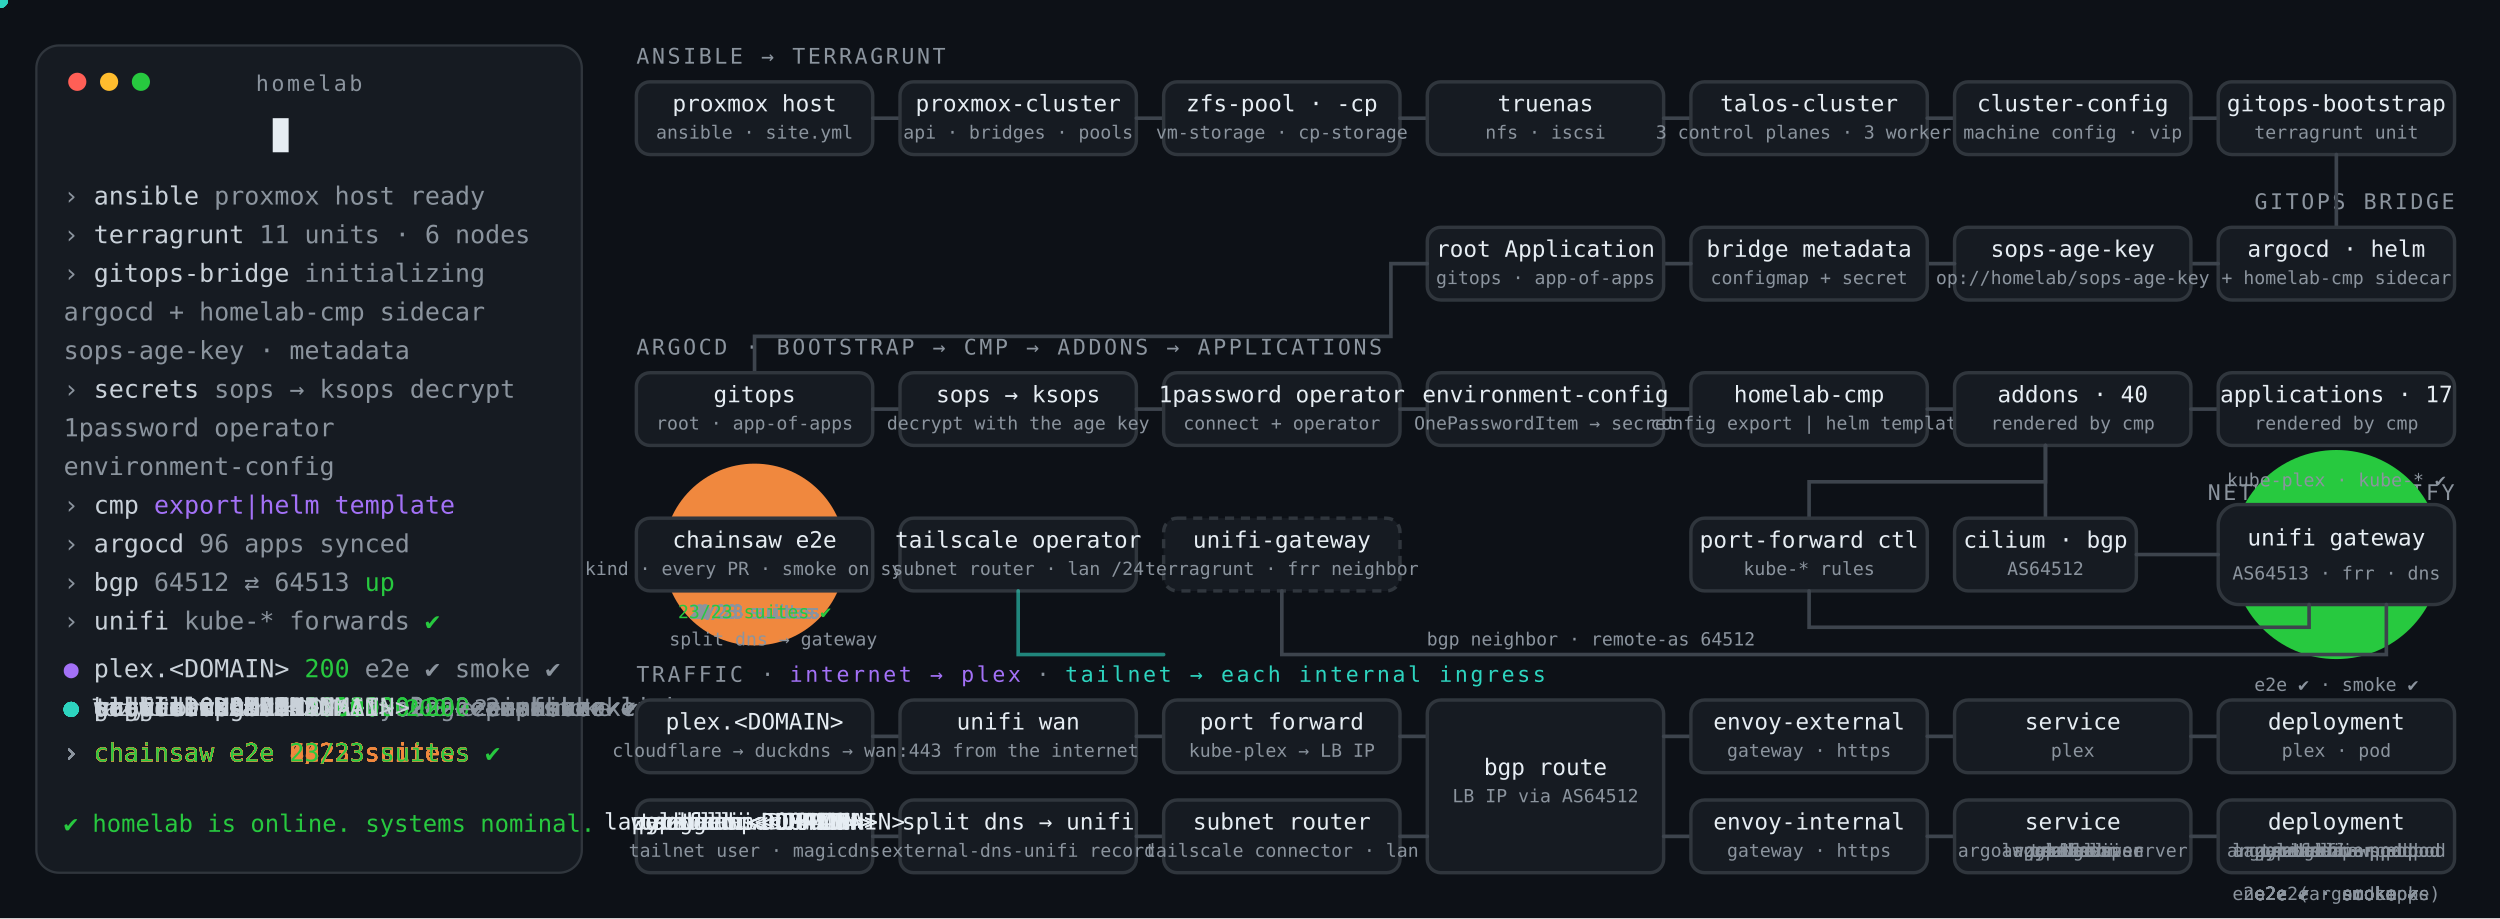
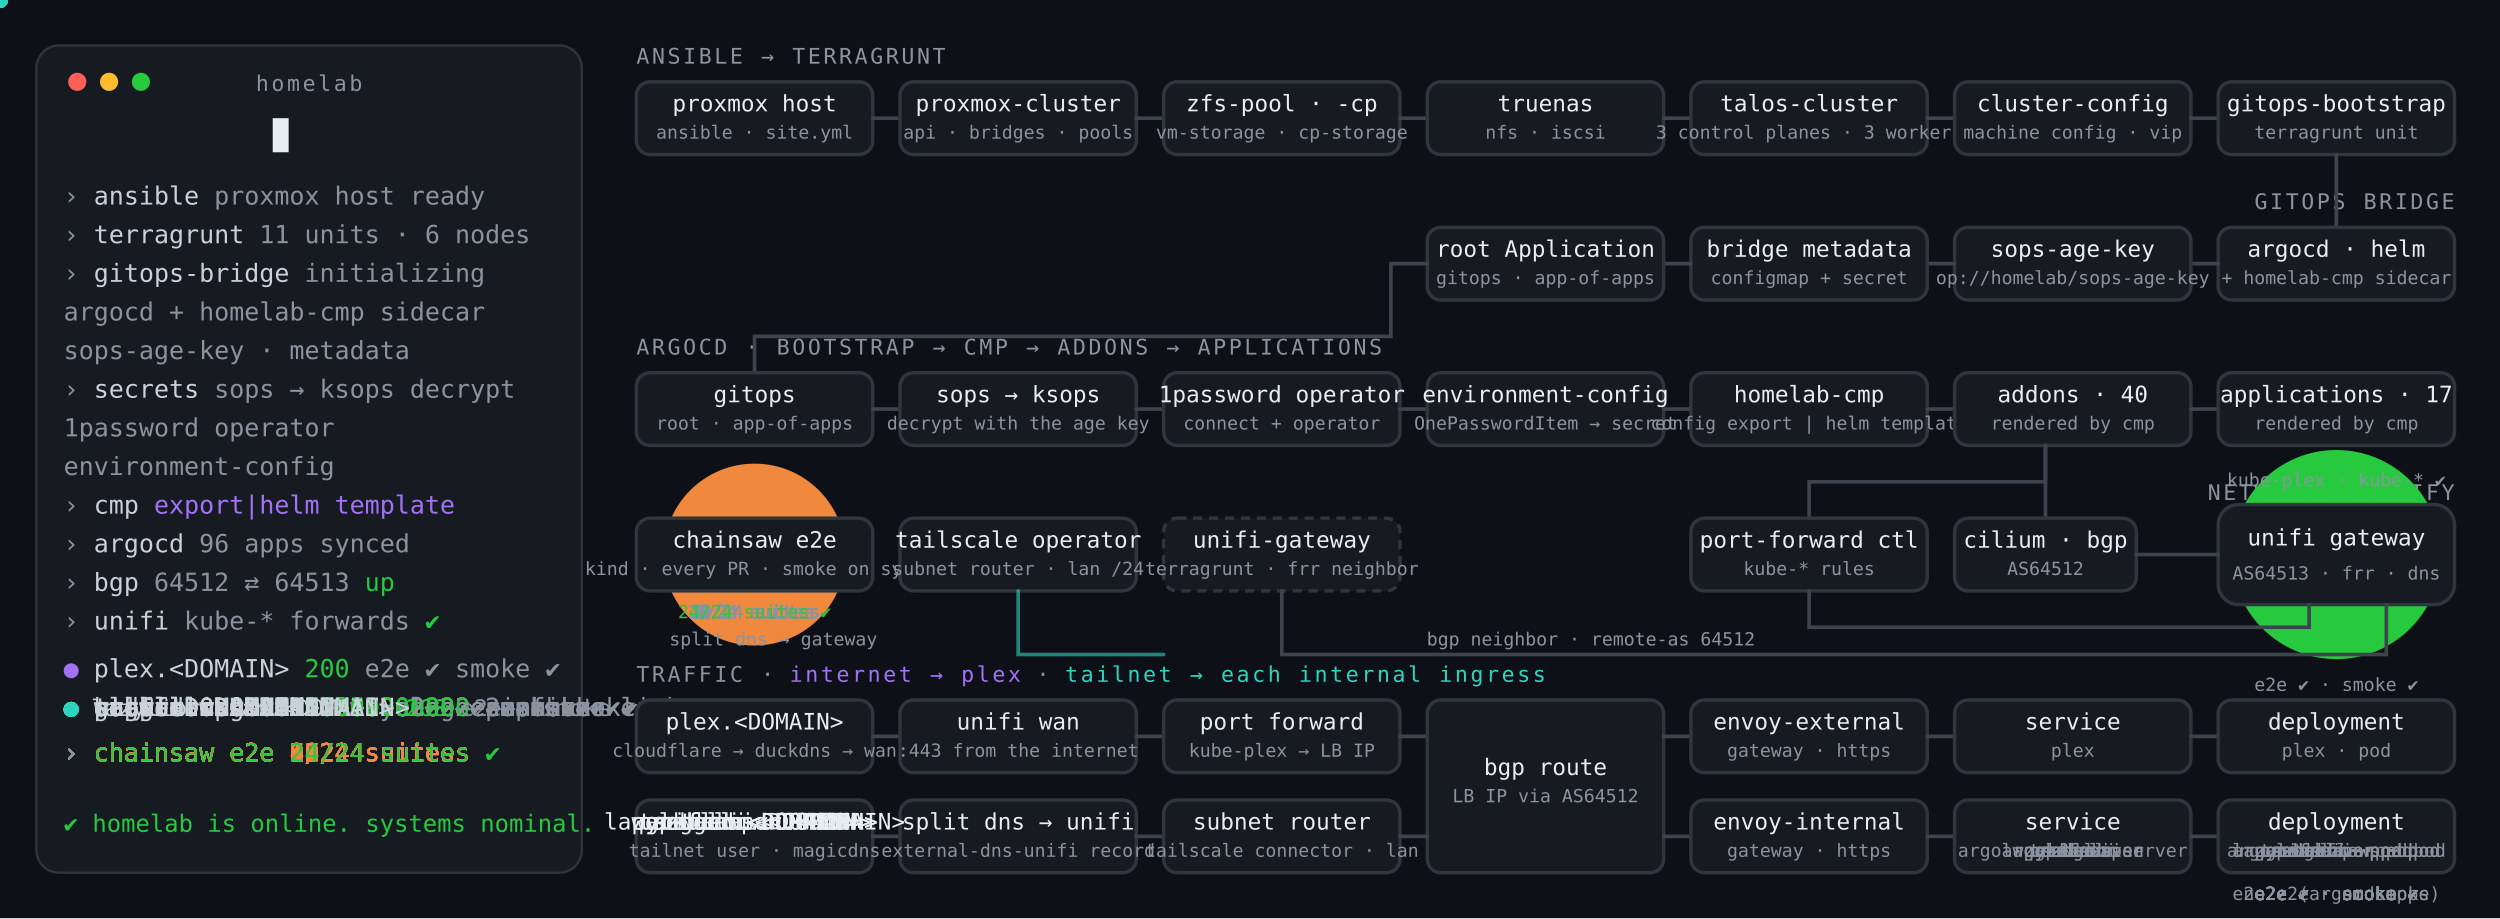
<svg xmlns="http://www.w3.org/2000/svg" viewBox="0 0 1100 404" width="1100" height="404" role="img">
  <rect width="1100" height="404" fill="#0d1117" />
  <style>
  text{font-family:ui-monospace,SFMono-Regular,Menlo,Consolas,monospace}
  .h{font-size:9.5px;fill:#8b949e;letter-spacing:.12em}
  .n{font-size:10px;fill:#e6edf3}
  .n2{font-size:8px;fill:#8b949e}
  .log{font-size:11px;fill:#c9d1d9}
  .box{fill:#161b22;stroke:#30363d;stroke-width:1.5}
  .w{fill:none;stroke:#3d444d;stroke-width:1.6;stroke-linecap:round;stroke-dasharray:800}
  .cur{animation:blink 1s steps(1) infinite}
  @keyframes blink{50%{opacity:0}}
  .type{animation:type 27s steps(14) infinite}
  @keyframes type{0%{width:0}3%,96%{width:110px}100%{width:0}}
  @keyframes a3{0%,3%{opacity:0}4%,96%{opacity:1}100%{opacity:0}}
  @keyframes a5{0%,5%{opacity:0}6%,96%{opacity:1}100%{opacity:0}}
  @keyframes a6_5{0%,6.5%{opacity:0}7.5%,96%{opacity:1}100%{opacity:0}}
  @keyframes a8{0%,8%{opacity:0}9%,96%{opacity:1}100%{opacity:0}}
  @keyframes a9_5{0%,9.5%{opacity:0}10.5%,96%{opacity:1}100%{opacity:0}}
  @keyframes a11{0%,11%{opacity:0}12%,96%{opacity:1}100%{opacity:0}}
  @keyframes a12_5{0%,12.5%{opacity:0}13.5%,96%{opacity:1}100%{opacity:0}}
  @keyframes a14{0%,14%{opacity:0}15%,96%{opacity:1}100%{opacity:0}}
  @keyframes a15_5{0%,15.5%{opacity:0}16.5%,96%{opacity:1}100%{opacity:0}}
  @keyframes a17{0%,17%{opacity:0}18%,96%{opacity:1}100%{opacity:0}}
  @keyframes a18_5{0%,18.5%{opacity:0}19.5%,96%{opacity:1}100%{opacity:0}}
  @keyframes a20{0%,20%{opacity:0}21%,96%{opacity:1}100%{opacity:0}}
  @keyframes a21_5{0%,21.5%{opacity:0}22.5%,96%{opacity:1}100%{opacity:0}}
  @keyframes a23{0%,23%{opacity:0}24%,96%{opacity:1}100%{opacity:0}}
  @keyframes a25{0%,25%{opacity:0}26%,96%{opacity:1}100%{opacity:0}}
  @keyframes a26_5{0%,26.5%{opacity:0}27.5%,96%{opacity:1}100%{opacity:0}}
  @keyframes a28{0%,28%{opacity:0}29%,96%{opacity:1}100%{opacity:0}}
  @keyframes a30{0%,30%{opacity:0}31%,96%{opacity:1}100%{opacity:0}}
  @keyframes a33{0%,33%{opacity:0}34%,96%{opacity:1}100%{opacity:0}}
  @keyframes a36{0%,36%{opacity:0}37%,96%{opacity:1}100%{opacity:0}}
  @keyframes a37_5{0%,37.5%{opacity:0}38.5%,96%{opacity:1}100%{opacity:0}}
  @keyframes a39{0%,39%{opacity:0}40%,96%{opacity:1}100%{opacity:0}}
  @keyframes a40{0%,40%{opacity:0}41%,96%{opacity:1}100%{opacity:0}}
  @keyframes a41{0%,41%{opacity:0}42%,96%{opacity:1}100%{opacity:0}}
  @keyframes a42{0%,42%{opacity:0}43%,96%{opacity:1}100%{opacity:0}}
  @keyframes a43{0%,43%{opacity:0}44%,96%{opacity:1}100%{opacity:0}}
  @keyframes a44{0%,44%{opacity:0}45%,96%{opacity:1}100%{opacity:0}}
  @keyframes a46{0%,46%{opacity:0}47%,96%{opacity:1}100%{opacity:0}}
  @keyframes a90{0%,90.5%{opacity:0}91.5%,96%{opacity:1}100%{opacity:0}}
  .a3{animation:a3 27s infinite}.a5{animation:a5 27s infinite}.a6_5{animation:a6_5 27s infinite}
  .a8{animation:a8 27s infinite}.a9_5{animation:a9_5 27s infinite}.a11{animation:a11 27s infinite}
  .a12_5{animation:a12_5 27s infinite}.a14{animation:a14 27s infinite}.a15_5{animation:a15_5 27s infinite}
  .a17{animation:a17 27s infinite}.a18_5{animation:a18_5 27s infinite}.a20{animation:a20 27s infinite}
  .a21_5{animation:a21_5 27s infinite}.a23{animation:a23 27s infinite}.a25{animation:a25 27s infinite}
  .a26_5{animation:a26_5 27s infinite}.a28{animation:a28 27s infinite}.a30{animation:a30 27s infinite}
  .a33{animation:a33 27s infinite}.a36{animation:a36 27s infinite}.a37_5{animation:a37_5 27s infinite}
  .a39{animation:a39 27s infinite}.a40{animation:a40 27s infinite}.a41{animation:a41 27s infinite}
  .a42{animation:a42 27s infinite}.a43{animation:a43 27s infinite}.a44{animation:a44 27s infinite}
  .a46{animation:a46 27s infinite}.a90{animation:a90 27s infinite}
  @keyframes d5{0%,5%{stroke-dashoffset:800}7.5%,96%{stroke-dashoffset:0}96.1%,100%{stroke-dashoffset:800}}
  @keyframes d6_5{0%,6.5%{stroke-dashoffset:800}9%,96%{stroke-dashoffset:0}96.1%,100%{stroke-dashoffset:800}}
  @keyframes d8{0%,8%{stroke-dashoffset:800}10.5%,96%{stroke-dashoffset:0}96.1%,100%{stroke-dashoffset:800}}
  @keyframes d9_5{0%,9.5%{stroke-dashoffset:800}12%,96%{stroke-dashoffset:0}96.1%,100%{stroke-dashoffset:800}}
  @keyframes d11{0%,11%{stroke-dashoffset:800}13.5%,96%{stroke-dashoffset:0}96.1%,100%{stroke-dashoffset:800}}
  @keyframes d12_5{0%,12.5%{stroke-dashoffset:800}15%,96%{stroke-dashoffset:0}96.1%,100%{stroke-dashoffset:800}}
  @keyframes d14{0%,14%{stroke-dashoffset:800}16.5%,96%{stroke-dashoffset:0}96.1%,100%{stroke-dashoffset:800}}
  @keyframes d15_5{0%,15.5%{stroke-dashoffset:800}18%,96%{stroke-dashoffset:0}96.1%,100%{stroke-dashoffset:800}}
  @keyframes d17{0%,17%{stroke-dashoffset:800}19.5%,96%{stroke-dashoffset:0}96.1%,100%{stroke-dashoffset:800}}
  @keyframes d18_5{0%,18.5%{stroke-dashoffset:800}21%,96%{stroke-dashoffset:0}96.1%,100%{stroke-dashoffset:800}}
  @keyframes d20{0%,20%{stroke-dashoffset:800}22.5%,96%{stroke-dashoffset:0}96.1%,100%{stroke-dashoffset:800}}
  @keyframes d21_5{0%,21.5%{stroke-dashoffset:800}24%,96%{stroke-dashoffset:0}96.1%,100%{stroke-dashoffset:800}}
  @keyframes d23{0%,23%{stroke-dashoffset:800}25.5%,96%{stroke-dashoffset:0}96.1%,100%{stroke-dashoffset:800}}
  @keyframes d25{0%,25%{stroke-dashoffset:800}27.5%,96%{stroke-dashoffset:0}96.1%,100%{stroke-dashoffset:800}}
  @keyframes d26_5{0%,26.5%{stroke-dashoffset:800}29%,96%{stroke-dashoffset:0}96.1%,100%{stroke-dashoffset:800}}
  @keyframes d28{0%,28%{stroke-dashoffset:800}30.5%,96%{stroke-dashoffset:0}96.1%,100%{stroke-dashoffset:800}}
  @keyframes d30{0%,30%{stroke-dashoffset:800}32.5%,96%{stroke-dashoffset:0}96.1%,100%{stroke-dashoffset:800}}
  @keyframes d33{0%,33%{stroke-dashoffset:800}35.5%,96%{stroke-dashoffset:0}96.1%,100%{stroke-dashoffset:800}}
  @keyframes d39{0%,39%{stroke-dashoffset:800}40.5%,96%{stroke-dashoffset:0}96.1%,100%{stroke-dashoffset:800}}
  @keyframes d40{0%,40%{stroke-dashoffset:800}41.5%,96%{stroke-dashoffset:0}96.1%,100%{stroke-dashoffset:800}}
  @keyframes d41{0%,41%{stroke-dashoffset:800}42.5%,96%{stroke-dashoffset:0}96.1%,100%{stroke-dashoffset:800}}
  @keyframes d42{0%,42%{stroke-dashoffset:800}43.5%,96%{stroke-dashoffset:0}96.1%,100%{stroke-dashoffset:800}}
  @keyframes d43{0%,43%{stroke-dashoffset:800}44.5%,96%{stroke-dashoffset:0}96.1%,100%{stroke-dashoffset:800}}
  @keyframes d44{0%,44%{stroke-dashoffset:800}45.5%,96%{stroke-dashoffset:0}96.1%,100%{stroke-dashoffset:800}}
  .d5{animation:d5 27s infinite}.d6_5{animation:d6_5 27s infinite}.d8{animation:d8 27s infinite}
  .d9_5{animation:d9_5 27s infinite}.d11{animation:d11 27s infinite}.d12_5{animation:d12_5 27s infinite}
  .d14{animation:d14 27s infinite}.d15_5{animation:d15_5 27s infinite}.d17{animation:d17 27s infinite}
  .d18_5{animation:d18_5 27s infinite}.d20{animation:d20 27s infinite}.d21_5{animation:d21_5 27s infinite}
  .d23{animation:d23 27s infinite}.d25{animation:d25 27s infinite}.d26_5{animation:d26_5 27s infinite}
  .d28{animation:d28 27s infinite}.d30{animation:d30 27s infinite}.d33{animation:d33 27s infinite}
  .d39{animation:d39 27s infinite}.d40{animation:d40 27s infinite}.d41{animation:d41 27s infinite}
  .d42{animation:d42 27s infinite}.d43{animation:d43 27s infinite}.d44{animation:d44 27s infinite}
  @keyframes est{0%,32.5%{stroke:#3d444d}34%,96%{stroke:#27c93f}100%{stroke:#3d444d}}
  .est{animation:est 27s infinite}
  @keyframes glow{0%,33.5%{opacity:0}36%,96%{opacity:.45}100%{opacity:0}}
  .glow{animation:glow 27s infinite}
  /* host windows: 10 × 4.5% from 45% to 90% (1.2 s each) */
  @keyframes h0{0%,45%{opacity:0}45.3%,47.82%{opacity:1}48.12%,100%{opacity:0}}
  @keyframes h1{0%,48.12%{opacity:0}48.42%,50.93%{opacity:1}51.23%,100%{opacity:0}}
  @keyframes h2{0%,51.23%{opacity:0}51.53%,54.05%{opacity:1}54.35%,100%{opacity:0}}
  @keyframes h3{0%,54.35%{opacity:0}54.65%,57.16%{opacity:1}57.46%,100%{opacity:0}}
  @keyframes h4{0%,57.46%{opacity:0}57.76%,60.28%{opacity:1}60.58%,100%{opacity:0}}
  @keyframes h5{0%,60.58%{opacity:0}60.88%,63.39%{opacity:1}63.69%,100%{opacity:0}}
  @keyframes h6{0%,63.69%{opacity:0}63.99%,66.51%{opacity:1}66.81%,100%{opacity:0}}
  @keyframes h7{0%,66.81%{opacity:0}67.11%,69.62%{opacity:1}69.92%,100%{opacity:0}}
  @keyframes h8{0%,69.92%{opacity:0}70.22%,72.74%{opacity:1}73.04%,100%{opacity:0}}
  @keyframes h9{0%,73.04%{opacity:0}73.34%,75.85%{opacity:1}76.15%,100%{opacity:0}}
  @keyframes h10{0%,76.15%{opacity:0}76.45%,78.97%{opacity:1}79.27%,100%{opacity:0}}
  @keyframes h11{0%,79.27%{opacity:0}79.57%,82.08%{opacity:1}82.38%,100%{opacity:0}}
  @keyframes h12{0%,82.38%{opacity:0}82.68%,85.2%{opacity:1}85.5%,100%{opacity:0}}
  @keyframes h13{0%,85.5%{opacity:0}85.8%,88.32%{opacity:1}88.62%,100%{opacity:0}}
  @keyframes h14{0%,88.62%{opacity:0}88.92%,95.7%{opacity:1}96%,100%{opacity:0}}
  .h0{animation:h0 27s infinite}.h1{animation:h1 27s infinite}.h2{animation:h2 27s infinite}
  .h3{animation:h3 27s infinite}.h4{animation:h4 27s infinite}.h5{animation:h5 27s infinite}
  .h6{animation:h6 27s infinite}.h7{animation:h7 27s infinite}.h8{animation:h8 27s infinite}
  .h9{animation:h9 27s infinite}.h10{animation:h10 27s infinite}.h11{animation:h11 27s infinite}
  .h12{animation:h12 27s infinite}.h13{animation:h13 27s infinite}.h14{animation:h14 27s infinite}
  /* verdict badges: after the packet lands (S+2.7) until the window ends */
  @keyframes v0{0%,47.7%{opacity:0}48%,49.2%{opacity:1}49.5%,100%{opacity:0}}
  @keyframes v1{0%,52.2%{opacity:0}52.5%,53.7%{opacity:1}54%,100%{opacity:0}}
  @keyframes v2{0%,56.7%{opacity:0}57%,58.2%{opacity:1}58.5%,100%{opacity:0}}
  @keyframes v3{0%,61.2%{opacity:0}61.5%,62.7%{opacity:1}63%,100%{opacity:0}}
  @keyframes v4{0%,65.7%{opacity:0}66%,67.2%{opacity:1}67.5%,100%{opacity:0}}
  @keyframes v5{0%,70.2%{opacity:0}70.5%,71.7%{opacity:1}72%,100%{opacity:0}}
  @keyframes v6{0%,74.7%{opacity:0}75%,76.2%{opacity:1}76.5%,100%{opacity:0}}
  @keyframes v7{0%,79.2%{opacity:0}79.5%,80.7%{opacity:1}81%,100%{opacity:0}}
  @keyframes v8{0%,83.7%{opacity:0}84%,85.2%{opacity:1}85.5%,100%{opacity:0}}
  @keyframes v9{0%,88.2%{opacity:0}88.5%,95.7%{opacity:1}96%,100%{opacity:0}}
  .v0{animation:v0 27s infinite}.v1{animation:v1 27s infinite}.v2{animation:v2 27s infinite}
  .v3{animation:v3 27s infinite}.v4{animation:v4 27s infinite}.v5{animation:v5 27s infinite}
  .v6{animation:v6 27s infinite}.v7{animation:v7 27s infinite}.v8{animation:v8 27s infinite}
  .v9{animation:v9 27s infinite}
-   /* e2e suite counter: 22 steps of 2.045% from 45% to 90%, then 22/22 holds */
-   @keyframes c0{0%,45%{opacity:0}45.1%,46.857%{opacity:1}46.957%,100%{opacity:0}}
-   @keyframes c1{0%,46.957%{opacity:0}47.057%,48.813%{opacity:1}48.913%,100%{opacity:0}}
-   @keyframes c2{0%,48.913%{opacity:0}49.013%,50.77%{opacity:1}50.87%,100%{opacity:0}}
-   @keyframes c3{0%,50.87%{opacity:0}50.97%,52.726%{opacity:1}52.826%,100%{opacity:0}}
-   @keyframes c4{0%,52.826%{opacity:0}52.926%,54.683%{opacity:1}54.783%,100%{opacity:0}}
-   @keyframes c5{0%,54.783%{opacity:0}54.883%,56.639%{opacity:1}56.739%,100%{opacity:0}}
-   @keyframes c6{0%,56.739%{opacity:0}56.839%,58.596%{opacity:1}58.696%,100%{opacity:0}}
-   @keyframes c7{0%,58.696%{opacity:0}58.796%,60.552%{opacity:1}60.652%,100%{opacity:0}}
-   @keyframes c8{0%,60.652%{opacity:0}60.752%,62.509%{opacity:1}62.609%,100%{opacity:0}}
-   @keyframes c9{0%,62.609%{opacity:0}62.709%,64.465%{opacity:1}64.565%,100%{opacity:0}}
-   @keyframes c10{0%,64.565%{opacity:0}64.665%,66.422%{opacity:1}66.522%,100%{opacity:0}}
-   @keyframes c11{0%,66.522%{opacity:0}66.622%,68.378%{opacity:1}68.478%,100%{opacity:0}}
-   @keyframes c12{0%,68.478%{opacity:0}68.578%,70.335%{opacity:1}70.435%,100%{opacity:0}}
-   @keyframes c13{0%,70.435%{opacity:0}70.535%,72.291%{opacity:1}72.391%,100%{opacity:0}}
-   @keyframes c14{0%,72.391%{opacity:0}72.491%,74.248%{opacity:1}74.348%,100%{opacity:0}}
-   @keyframes c15{0%,74.348%{opacity:0}74.448%,76.204%{opacity:1}76.304%,100%{opacity:0}}
-   @keyframes c16{0%,76.304%{opacity:0}76.404%,78.161%{opacity:1}78.261%,100%{opacity:0}}
-   @keyframes c17{0%,78.261%{opacity:0}78.361%,80.117%{opacity:1}80.217%,100%{opacity:0}}
-   @keyframes c18{0%,80.217%{opacity:0}80.317%,82.074%{opacity:1}82.174%,100%{opacity:0}}
-   @keyframes c19{0%,82.174%{opacity:0}82.274%,84.03%{opacity:1}84.13%,100%{opacity:0}}
-   @keyframes c20{0%,84.13%{opacity:0}84.23%,85.987%{opacity:1}86.087%,100%{opacity:0}}
-   @keyframes c21{0%,86.087%{opacity:0}86.187%,87.943%{opacity:1}88.043%,100%{opacity:0}}
-   @keyframes c22{0%,88.043%{opacity:0}88.143%,89.9%{opacity:1}90%,100%{opacity:0}}
-   @keyframes c23{0%,90%{opacity:0}90.1%,96%{opacity:1}100%{opacity:0}}
+   /* e2e suite counter: 24 steps of 1.875% from 45% to 90%, then 24/24 holds */
+   @keyframes c0{0%,45%{opacity:0}45.1%,46.775%{opacity:1}46.875%,100%{opacity:0}}
+   @keyframes c1{0%,46.875%{opacity:0}46.975%,48.65%{opacity:1}48.75%,100%{opacity:0}}
+   @keyframes c2{0%,48.75%{opacity:0}48.85%,50.525%{opacity:1}50.625%,100%{opacity:0}}
+   @keyframes c3{0%,50.625%{opacity:0}50.725%,52.4%{opacity:1}52.5%,100%{opacity:0}}
+   @keyframes c4{0%,52.5%{opacity:0}52.6%,54.275%{opacity:1}54.375%,100%{opacity:0}}
+   @keyframes c5{0%,54.375%{opacity:0}54.475%,56.15%{opacity:1}56.25%,100%{opacity:0}}
+   @keyframes c6{0%,56.25%{opacity:0}56.35%,58.025%{opacity:1}58.125%,100%{opacity:0}}
+   @keyframes c7{0%,58.125%{opacity:0}58.225%,59.9%{opacity:1}60%,100%{opacity:0}}
+   @keyframes c8{0%,60%{opacity:0}60.1%,61.775%{opacity:1}61.875%,100%{opacity:0}}
+   @keyframes c9{0%,61.875%{opacity:0}61.975%,63.65%{opacity:1}63.75%,100%{opacity:0}}
+   @keyframes c10{0%,63.75%{opacity:0}63.85%,65.525%{opacity:1}65.625%,100%{opacity:0}}
+   @keyframes c11{0%,65.625%{opacity:0}65.725%,67.4%{opacity:1}67.5%,100%{opacity:0}}
+   @keyframes c12{0%,67.5%{opacity:0}67.6%,69.275%{opacity:1}69.375%,100%{opacity:0}}
+   @keyframes c13{0%,69.375%{opacity:0}69.475%,71.15%{opacity:1}71.25%,100%{opacity:0}}
+   @keyframes c14{0%,71.25%{opacity:0}71.35%,73.025%{opacity:1}73.125%,100%{opacity:0}}
+   @keyframes c15{0%,73.125%{opacity:0}73.225%,74.9%{opacity:1}75%,100%{opacity:0}}
+   @keyframes c16{0%,75%{opacity:0}75.1%,76.775%{opacity:1}76.875%,100%{opacity:0}}
+   @keyframes c17{0%,76.875%{opacity:0}76.975%,78.65%{opacity:1}78.75%,100%{opacity:0}}
+   @keyframes c18{0%,78.75%{opacity:0}78.85%,80.525%{opacity:1}80.625%,100%{opacity:0}}
+   @keyframes c19{0%,80.625%{opacity:0}80.725%,82.4%{opacity:1}82.5%,100%{opacity:0}}
+   @keyframes c20{0%,82.5%{opacity:0}82.6%,84.275%{opacity:1}84.375%,100%{opacity:0}}
+   @keyframes c21{0%,84.375%{opacity:0}84.475%,86.15%{opacity:1}86.25%,100%{opacity:0}}
+   @keyframes c22{0%,86.25%{opacity:0}86.35%,88.025%{opacity:1}88.125%,100%{opacity:0}}
+   @keyframes c23{0%,88.125%{opacity:0}88.225%,89.9%{opacity:1}90%,100%{opacity:0}}
+   @keyframes c24{0%,90%{opacity:0}90.1%,96%{opacity:1}100%{opacity:0}}
  .c0{animation:c0 27s infinite}.c1{animation:c1 27s infinite}.c2{animation:c2 27s infinite}
  .c3{animation:c3 27s infinite}.c4{animation:c4 27s infinite}.c5{animation:c5 27s infinite}
  .c6{animation:c6 27s infinite}.c7{animation:c7 27s infinite}.c8{animation:c8 27s infinite}
  .c9{animation:c9 27s infinite}.c10{animation:c10 27s infinite}.c11{animation:c11 27s infinite}
  .c12{animation:c12 27s infinite}.c13{animation:c13 27s infinite}.c14{animation:c14 27s infinite}
  .c15{animation:c15 27s infinite}.c16{animation:c16 27s infinite}.c17{animation:c17 27s infinite}
  .c18{animation:c18 27s infinite}.c19{animation:c19 27s infinite}.c20{animation:c20 27s infinite}
  .c21{animation:c21 27s infinite}.c22{animation:c22 27s infinite}.c23{animation:c23 27s infinite}
+   .c24{animation:c24 27s infinite}
  /* chainsaw pulse once per host window */
  @keyframes saw{0%,44.5%{opacity:0}
    45.5%{opacity:.6}48%{opacity:0} 50%{opacity:.6}52.5%{opacity:0} 54.5%{opacity:.6}57%{opacity:0}
    59%{opacity:.6}61.5%{opacity:0} 63.5%{opacity:.6}66%{opacity:0} 68%{opacity:.6}70.5%{opacity:0}
    72.5%{opacity:.6}75%{opacity:0} 77%{opacity:.6}79.5%{opacity:0} 81.5%{opacity:.6}84%{opacity:0}
    86%{opacity:.6}88.5%,100%{opacity:0}}
  .saw{animation:saw 27s infinite}
  /* final: chainsaw node turns green when 20/20 */
  @keyframes done{0%,90%{stroke:#f0883e}90.5%,96%{stroke:#27c93f}100%{stroke:#f0883e}}
  .done{animation:done 27s infinite}
</style>
  <rect x="16" y="20" width="240" height="364" rx="10" fill="#161b22" stroke="#30363d" />
  <circle cx="34" cy="36" r="4" fill="#ff5f56" />
  <circle cx="48" cy="36" r="4" fill="#ffbd2e" />
  <circle cx="62" cy="36" r="4" fill="#27c93f" />
  <text class="h" x="136" y="40" text-anchor="middle">homelab</text>
  <clipPath id="tc10">
    <rect class="type" x="28" y="48" height="22" width="0" />
  </clipPath>
  <text class="log" x="28" y="64" font-size="13" clip-path="url(#tc10)">
    <tspan fill="#58a6ff">$</tspan> task setup</text>
  <rect class="cur" x="120" y="52" width="7" height="15" fill="#e6edf3" />
  <g class="log">
    <text class="a3" x="28" y="90">
      <tspan fill="#8b949e">›</tspan> ansible  <tspan fill="#8b949e">proxmox host ready</tspan>
    </text>
    <text class="a5" x="28" y="107">
      <tspan fill="#8b949e">›</tspan> terragrunt <tspan fill="#8b949e">11 units · 6 nodes</tspan>
    </text>
    <text class="a14" x="28" y="124">
      <tspan fill="#8b949e">›</tspan> gitops-bridge <tspan fill="#8b949e">initializing</tspan>
    </text>
    <text class="a15_5" x="28" y="141" fill="#8b949e">    argocd + homelab-cmp sidecar</text>
    <text class="a17" x="28" y="158" fill="#8b949e">    sops-age-key · metadata</text>
    <text class="a20" x="28" y="175">
      <tspan fill="#8b949e">›</tspan> secrets  <tspan fill="#8b949e">sops → ksops decrypt</tspan>
    </text>
    <text class="a21_5" x="28" y="192" fill="#8b949e">    1password operator</text>
    <text class="a23" x="28" y="209" fill="#8b949e">    environment-config</text>
    <text class="a25" x="28" y="226">
      <tspan fill="#8b949e">›</tspan> cmp      <tspan fill="#a371f7">export|helm template</tspan>
    </text>
    <text class="a26_5" x="28" y="243">
      <tspan fill="#8b949e">›</tspan> argocd   <tspan fill="#8b949e">96 apps synced</tspan>
    </text>
    <text class="a33" x="28" y="260">
      <tspan fill="#8b949e">›</tspan> bgp      <tspan fill="#8b949e">64512 ⇄ 64513</tspan>
      <tspan fill="#27c93f">up</tspan>
    </text>
    <text class="a36" x="28" y="277">
      <tspan fill="#8b949e">›</tspan> unifi    <tspan fill="#8b949e">kube-* forwards</tspan>
      <tspan fill="#27c93f">✔</tspan>
    </text>
    <text class="a46" x="28" y="298">
      <tspan fill="#a371f7">●</tspan> plex.&lt;DOMAIN&gt; <tspan fill="#27c93f">200</tspan>
      <tspan fill="#8b949e">e2e ✔ smoke ✔</tspan>
    </text>
    <text class="h0" x="28" y="315">
      <tspan fill="#2dd4bf">●</tspan> grafana.&lt;DOMAIN&gt; <tspan fill="#27c93f">200</tspan>
      <tspan fill="#8b949e">e2e ✔ smoke ✔</tspan>
    </text>
    <text class="h1" x="28" y="315">
      <tspan fill="#2dd4bf">●</tspan> argocd.&lt;DOMAIN&gt; <tspan fill="#27c93f">200</tspan>
      <tspan fill="#8b949e">e2e ✔</tspan>
    </text>
    <text class="h2" x="28" y="315">
      <tspan fill="#2dd4bf">●</tspan> paperclip.&lt;DOMAIN&gt; <tspan fill="#27c93f">200</tspan>
      <tspan fill="#8b949e">e2e ✔ smoke ✔</tspan>
    </text>
    <text class="h3" x="28" y="315">
      <tspan fill="#2dd4bf">●</tspan> workflows.&lt;DOMAIN&gt; <tspan fill="#27c93f">200</tspan>
      <tspan fill="#8b949e">e2e —</tspan>
    </text>
    <text class="h4" x="28" y="315">
      <tspan fill="#2dd4bf">●</tspan> servicemesh.&lt;DOMAIN&gt; <tspan fill="#27c93f">200</tspan>
      <tspan fill="#8b949e">e2e ✔ smoke ✔</tspan>
    </text>
    <text class="h5" x="28" y="315">
      <tspan fill="#2dd4bf">●</tspan> hubble.&lt;DOMAIN&gt; <tspan fill="#27c93f">200</tspan>
      <tspan fill="#8b949e">e2e —</tspan>
    </text>
    <text class="h6" x="28" y="315">
      <tspan fill="#2dd4bf">●</tspan> otlp.&lt;DOMAIN&gt; <tspan fill="#27c93f">200</tspan>
      <tspan fill="#8b949e">e2e ✔</tspan>
    </text>
    <text class="h7" x="28" y="315">
      <tspan fill="#2dd4bf">●</tspan> otel.&lt;DOMAIN&gt; <tspan fill="#27c93f">200</tspan>
      <tspan fill="#8b949e">syslog · ipfix</tspan>
    </text>
    <text class="h8" x="28" y="315">
      <tspan fill="#2dd4bf">●</tspan> sonarr.&lt;DOMAIN&gt; <tspan fill="#27c93f">200</tspan>
      <tspan fill="#8b949e">e2e ✔ smoke ✔</tspan>
    </text>
    <text class="h9" x="28" y="315">
      <tspan fill="#2dd4bf">●</tspan> radarr.&lt;DOMAIN&gt; <tspan fill="#27c93f">200</tspan>
      <tspan fill="#8b949e">e2e ✔ smoke ✔</tspan>
    </text>
    <text class="h10" x="28" y="315">
      <tspan fill="#2dd4bf">●</tspan> prowlarr.&lt;DOMAIN&gt; <tspan fill="#27c93f">200</tspan>
      <tspan fill="#8b949e">e2e ✔ smoke ✔</tspan>
    </text>
    <text class="h11" x="28" y="315">
      <tspan fill="#2dd4bf">●</tspan> nzbget.&lt;DOMAIN&gt; <tspan fill="#27c93f">200</tspan>
      <tspan fill="#8b949e">e2e ✔ smoke ✔</tspan>
    </text>
    <text class="h12" x="28" y="315">
      <tspan fill="#2dd4bf">●</tspan> tautulli.&lt;DOMAIN&gt; <tspan fill="#27c93f">200</tspan>
      <tspan fill="#8b949e">e2e ✔ smoke ✔</tspan>
    </text>
    <text class="h13" x="28" y="315">
      <tspan fill="#2dd4bf">●</tspan> alertmanager.&lt;DOMAIN&gt; <tspan fill="#27c93f">200</tspan>
      <tspan fill="#8b949e">pushover links</tspan>
    </text>
    <text class="h14" x="28" y="315" font-size="10">
      <tspan fill="#2dd4bf">●</tspan> lazylibrarian.&lt;DOMAIN&gt; <tspan fill="#27c93f">200</tspan>
      <tspan fill="#8b949e">e2e ✔ smoke ✔</tspan>
    </text>
    <g fill="#f0883e">
      <text class="c0" x="28" y="335">
-         <tspan fill="#8b949e">›</tspan> chainsaw e2e   0/23 suites</text>
+         <tspan fill="#8b949e">›</tspan> chainsaw e2e   0/24 suites</text>
      <text class="c1" x="28" y="335">
-         <tspan fill="#8b949e">›</tspan> chainsaw e2e   1/23 suites</text>
+         <tspan fill="#8b949e">›</tspan> chainsaw e2e   1/24 suites</text>
      <text class="c2" x="28" y="335">
-         <tspan fill="#8b949e">›</tspan> chainsaw e2e   2/23 suites</text>
+         <tspan fill="#8b949e">›</tspan> chainsaw e2e   2/24 suites</text>
      <text class="c3" x="28" y="335">
-         <tspan fill="#8b949e">›</tspan> chainsaw e2e   3/23 suites</text>
+         <tspan fill="#8b949e">›</tspan> chainsaw e2e   3/24 suites</text>
      <text class="c4" x="28" y="335">
-         <tspan fill="#8b949e">›</tspan> chainsaw e2e   4/23 suites</text>
+         <tspan fill="#8b949e">›</tspan> chainsaw e2e   4/24 suites</text>
      <text class="c5" x="28" y="335">
-         <tspan fill="#8b949e">›</tspan> chainsaw e2e   5/23 suites</text>
+         <tspan fill="#8b949e">›</tspan> chainsaw e2e   5/24 suites</text>
      <text class="c6" x="28" y="335">
-         <tspan fill="#8b949e">›</tspan> chainsaw e2e   6/23 suites</text>
+         <tspan fill="#8b949e">›</tspan> chainsaw e2e   6/24 suites</text>
      <text class="c7" x="28" y="335">
-         <tspan fill="#8b949e">›</tspan> chainsaw e2e   7/23 suites</text>
+         <tspan fill="#8b949e">›</tspan> chainsaw e2e   7/24 suites</text>
      <text class="c8" x="28" y="335">
-         <tspan fill="#8b949e">›</tspan> chainsaw e2e   8/23 suites</text>
+         <tspan fill="#8b949e">›</tspan> chainsaw e2e   8/24 suites</text>
      <text class="c9" x="28" y="335">
-         <tspan fill="#8b949e">›</tspan> chainsaw e2e   9/23 suites</text>
+         <tspan fill="#8b949e">›</tspan> chainsaw e2e   9/24 suites</text>
      <text class="c10" x="28" y="335">
-         <tspan fill="#8b949e">›</tspan> chainsaw e2e  10/23 suites</text>
+         <tspan fill="#8b949e">›</tspan> chainsaw e2e  10/24 suites</text>
      <text class="c11" x="28" y="335">
-         <tspan fill="#8b949e">›</tspan> chainsaw e2e  11/23 suites</text>
+         <tspan fill="#8b949e">›</tspan> chainsaw e2e  11/24 suites</text>
      <text class="c12" x="28" y="335">
-         <tspan fill="#8b949e">›</tspan> chainsaw e2e  12/23 suites</text>
+         <tspan fill="#8b949e">›</tspan> chainsaw e2e  12/24 suites</text>
      <text class="c13" x="28" y="335">
-         <tspan fill="#8b949e">›</tspan> chainsaw e2e  13/23 suites</text>
+         <tspan fill="#8b949e">›</tspan> chainsaw e2e  13/24 suites</text>
      <text class="c14" x="28" y="335">
-         <tspan fill="#8b949e">›</tspan> chainsaw e2e  14/23 suites</text>
+         <tspan fill="#8b949e">›</tspan> chainsaw e2e  14/24 suites</text>
      <text class="c15" x="28" y="335">
-         <tspan fill="#8b949e">›</tspan> chainsaw e2e  15/23 suites</text>
+         <tspan fill="#8b949e">›</tspan> chainsaw e2e  15/24 suites</text>
      <text class="c16" x="28" y="335">
-         <tspan fill="#8b949e">›</tspan> chainsaw e2e  16/23 suites</text>
+         <tspan fill="#8b949e">›</tspan> chainsaw e2e  16/24 suites</text>
      <text class="c17" x="28" y="335">
-         <tspan fill="#8b949e">›</tspan> chainsaw e2e  17/23 suites</text>
+         <tspan fill="#8b949e">›</tspan> chainsaw e2e  17/24 suites</text>
      <text class="c18" x="28" y="335">
-         <tspan fill="#8b949e">›</tspan> chainsaw e2e  18/23 suites</text>
+         <tspan fill="#8b949e">›</tspan> chainsaw e2e  18/24 suites</text>
      <text class="c19" x="28" y="335">
-         <tspan fill="#8b949e">›</tspan> chainsaw e2e  19/23 suites</text>
+         <tspan fill="#8b949e">›</tspan> chainsaw e2e  19/24 suites</text>
      <text class="c20" x="28" y="335">
-         <tspan fill="#8b949e">›</tspan> chainsaw e2e  20/23 suites</text>
+         <tspan fill="#8b949e">›</tspan> chainsaw e2e  20/24 suites</text>
      <text class="c21" x="28" y="335">
-         <tspan fill="#8b949e">›</tspan> chainsaw e2e  21/23 suites</text>
+         <tspan fill="#8b949e">›</tspan> chainsaw e2e  21/24 suites</text>
      <text class="c22" x="28" y="335">
-         <tspan fill="#8b949e">›</tspan> chainsaw e2e  22/23 suites</text>
-       <text class="c23" x="28" y="335" fill="#27c93f">
-         <tspan fill="#8b949e">›</tspan> chainsaw e2e  23/23 suites ✔</text>
+         <tspan fill="#8b949e">›</tspan> chainsaw e2e  22/24 suites</text>
+       <text class="c23" x="28" y="335">
+         <tspan fill="#8b949e">›</tspan> chainsaw e2e  23/24 suites</text>
+       <text class="c24" x="28" y="335" fill="#27c93f">
+         <tspan fill="#8b949e">›</tspan> chainsaw e2e  24/24 suites ✔</text>
    </g>
    <text class="a90" x="28" y="366" font-size="10.5" fill="#27c93f">✔ homelab is online. systems nominal.</text>
  </g>
  <text class="h a3" x="280" y="28">ANSIBLE → TERRAGRUNT</text>
  <text class="h a14" x="1080" y="92" text-anchor="end">GITOPS BRIDGE</text>
  <text class="h a18_5" x="280" y="156">ARGOCD · BOOTSTRAP → CMP → ADDONS → APPLICATIONS</text>
  <text class="h a30" x="1080" y="220" text-anchor="end">NETWORK · VERIFY</text>
  <text class="h a37_5" x="280" y="300">TRAFFIC · <tspan fill="#a371f7">internet → plex</tspan> · <tspan fill="#2dd4bf">tailnet → each internal ingress</tspan>
  </text>
  <g class="a3">
    <rect class="box" x="280" y="36" width="104" height="32" rx="6" stroke="#EE0000" />
    <text class="n" x="332" y="49" text-anchor="middle">proxmox host</text>
    <text class="n2" x="332" y="61" text-anchor="middle">ansible · site.yml</text>
  </g>
  <path class="w d5" d="M384 52 H396" />
  <g class="a5">
    <rect class="box" x="396" y="36" width="104" height="32" rx="6" />
    <text class="n" x="448" y="49" text-anchor="middle">proxmox-cluster</text>
    <text class="n2" x="448" y="61" text-anchor="middle">api · bridges · pools</text>
  </g>
  <path class="w d6_5" d="M500 52 H512" />
  <g class="a6_5">
    <rect class="box" x="512" y="36" width="104" height="32" rx="6" />
    <text class="n" x="564" y="49" text-anchor="middle">zfs-pool · -cp</text>
    <text class="n2" x="564" y="61" text-anchor="middle">vm-storage · cp-storage</text>
  </g>
  <path class="w d8" d="M616 52 H628" />
  <g class="a8">
    <rect class="box" x="628" y="36" width="104" height="32" rx="6" />
    <text class="n" x="680" y="49" text-anchor="middle">truenas</text>
    <text class="n2" x="680" y="61" text-anchor="middle">nfs · iscsi</text>
  </g>
  <path class="w d9_5" d="M732 52 H744" />
  <g class="a9_5">
    <rect class="box" x="744" y="36" width="104" height="32" rx="6" />
    <text class="n" x="796" y="49" text-anchor="middle">talos-cluster</text>
    <text class="n2" x="796" y="61" text-anchor="middle">3 control planes · 3 workers</text>
  </g>
  <path class="w d11" d="M848 52 H860" />
  <g class="a11">
    <rect class="box" x="860" y="36" width="104" height="32" rx="6" />
    <text class="n" x="912" y="49" text-anchor="middle">cluster-config</text>
    <text class="n2" x="912" y="61" text-anchor="middle">machine config · vip</text>
  </g>
  <path class="w d12_5" d="M964 52 H976" />
  <g class="a12_5">
    <rect class="box" x="976" y="36" width="104" height="32" rx="6" />
    <text class="n" x="1028" y="49" text-anchor="middle">gitops-bootstrap</text>
    <text class="n2" x="1028" y="61" text-anchor="middle">terragrunt unit</text>
  </g>
  <path class="w d14" d="M1028 68 V100" />
  <g class="a14">
    <rect class="box" x="976" y="100" width="104" height="32" rx="6" stroke="#EF7B4D" />
    <text class="n" x="1028" y="113" text-anchor="middle">argocd · helm</text>
    <text class="n2" x="1028" y="125" text-anchor="middle">+ homelab-cmp sidecar</text>
  </g>
  <path class="w d15_5" d="M976 116 H964" />
  <g class="a15_5">
    <rect class="box" x="860" y="100" width="104" height="32" rx="6" />
    <text class="n" x="912" y="113" text-anchor="middle">sops-age-key</text>
    <text class="n2" x="912" y="125" text-anchor="middle">op://homelab/sops-age-key</text>
  </g>
  <path class="w d17" d="M860 116 H848" />
  <g class="a17">
    <rect class="box" x="744" y="100" width="104" height="32" rx="6" />
    <text class="n" x="796" y="113" text-anchor="middle">bridge metadata</text>
    <text class="n2" x="796" y="125" text-anchor="middle">configmap + secret</text>
  </g>
  <path class="w d17" d="M744 116 H732" />
  <g class="a17">
    <rect class="box" x="628" y="100" width="104" height="32" rx="6" />
    <text class="n" x="680" y="113" text-anchor="middle">root Application</text>
    <text class="n2" x="680" y="125" text-anchor="middle">gitops · app-of-apps</text>
  </g>
  <path class="w d18_5" d="M628 116 H612 V148 H332 V164" />
  <g class="a18_5">
    <rect class="box" x="280" y="164" width="104" height="32" rx="6" stroke="#EF7B4D" />
    <text class="n" x="332" y="177" text-anchor="middle">gitops</text>
    <text class="n2" x="332" y="189" text-anchor="middle">root · app-of-apps</text>
  </g>
  <path class="w d20" d="M384 180 H396" />
  <g class="a20">
    <rect class="box" x="396" y="164" width="104" height="32" rx="6" />
    <text class="n" x="448" y="177" text-anchor="middle">sops → ksops</text>
    <text class="n2" x="448" y="189" text-anchor="middle">decrypt with the age key</text>
  </g>
  <path class="w d21_5" d="M500 180 H512" />
  <g class="a21_5">
    <rect class="box" x="512" y="164" width="104" height="32" rx="6" />
    <text class="n" x="564" y="177" text-anchor="middle">1password operator</text>
    <text class="n2" x="564" y="189" text-anchor="middle">connect + operator</text>
  </g>
  <path class="w d23" d="M616 180 H628" />
  <g class="a23">
    <rect class="box" x="628" y="164" width="104" height="32" rx="6" />
    <text class="n" x="680" y="177" text-anchor="middle">environment-config</text>
    <text class="n2" x="680" y="189" text-anchor="middle">OnePasswordItem → secret</text>
  </g>
  <path class="w d25" d="M732 180 H744" />
  <g class="a25">
    <rect class="box" x="744" y="164" width="104" height="32" rx="6" stroke="#a371f7" />
    <text class="n" x="796" y="177" text-anchor="middle">homelab-cmp</text>
    <text class="n2" x="796" y="189" text-anchor="middle">config export | helm template</text>
  </g>
  <path class="w d26_5" d="M848 180 H860" />
  <g class="a26_5">
    <rect class="box" x="860" y="164" width="104" height="32" rx="6" />
    <text class="n" x="912" y="177" text-anchor="middle">addons · 40</text>
    <text class="n2" x="912" y="189" text-anchor="middle">rendered by cmp</text>
  </g>
  <path class="w d28" d="M964 180 H976" />
  <g class="a28">
    <rect class="box" x="976" y="164" width="104" height="32" rx="6" />
    <text class="n" x="1028" y="177" text-anchor="middle">applications · 17</text>
    <text class="n2" x="1028" y="189" text-anchor="middle">rendered by cmp</text>
  </g>
  <circle class="saw" cx="332" cy="244" r="40" fill="#f0883e" />
  <g class="a30">
    <rect class="box done" x="280" y="228" width="104" height="32" rx="6" stroke="#f0883e" />
    <text class="n" x="332" y="241" text-anchor="middle">chainsaw e2e</text>
    <text class="n2" x="332" y="253" text-anchor="middle">kind · every PR · smoke on sync</text>
  </g>
  <g class="n2" text-anchor="middle" fill="#f0883e">
-     <text class="c0" x="332" y="272">0/23 suites</text>
-     <text class="c1" x="332" y="272">1/23 suites</text>
-     <text class="c2" x="332" y="272">2/23 suites</text>
-     <text class="c3" x="332" y="272">3/23 suites</text>
-     <text class="c4" x="332" y="272">4/23 suites</text>
-     <text class="c5" x="332" y="272">5/23 suites</text>
-     <text class="c6" x="332" y="272">6/23 suites</text>
-     <text class="c7" x="332" y="272">7/23 suites</text>
-     <text class="c8" x="332" y="272">8/23 suites</text>
-     <text class="c9" x="332" y="272">9/23 suites</text>
-     <text class="c10" x="332" y="272">10/23 suites</text>
-     <text class="c11" x="332" y="272">11/23 suites</text>
-     <text class="c12" x="332" y="272">12/23 suites</text>
-     <text class="c13" x="332" y="272">13/23 suites</text>
-     <text class="c14" x="332" y="272">14/23 suites</text>
-     <text class="c15" x="332" y="272">15/23 suites</text>
-     <text class="c16" x="332" y="272">16/23 suites</text>
-     <text class="c17" x="332" y="272">17/23 suites</text>
-     <text class="c18" x="332" y="272">18/23 suites</text>
-     <text class="c19" x="332" y="272">19/23 suites</text>
-     <text class="c20" x="332" y="272">20/23 suites</text>
-     <text class="c21" x="332" y="272">21/23 suites</text>
-     <text class="c22" x="332" y="272">22/23 suites</text>
-     <text class="c23" x="332" y="272" fill="#27c93f">23/23 suites ✔</text>
+     <text class="c0" x="332" y="272">0/24 suites</text>
+     <text class="c1" x="332" y="272">1/24 suites</text>
+     <text class="c2" x="332" y="272">2/24 suites</text>
+     <text class="c3" x="332" y="272">3/24 suites</text>
+     <text class="c4" x="332" y="272">4/24 suites</text>
+     <text class="c5" x="332" y="272">5/24 suites</text>
+     <text class="c6" x="332" y="272">6/24 suites</text>
+     <text class="c7" x="332" y="272">7/24 suites</text>
+     <text class="c8" x="332" y="272">8/24 suites</text>
+     <text class="c9" x="332" y="272">9/24 suites</text>
+     <text class="c10" x="332" y="272">10/24 suites</text>
+     <text class="c11" x="332" y="272">11/24 suites</text>
+     <text class="c12" x="332" y="272">12/24 suites</text>
+     <text class="c13" x="332" y="272">13/24 suites</text>
+     <text class="c14" x="332" y="272">14/24 suites</text>
+     <text class="c15" x="332" y="272">15/24 suites</text>
+     <text class="c16" x="332" y="272">16/24 suites</text>
+     <text class="c17" x="332" y="272">17/24 suites</text>
+     <text class="c18" x="332" y="272">18/24 suites</text>
+     <text class="c19" x="332" y="272">19/24 suites</text>
+     <text class="c20" x="332" y="272">20/24 suites</text>
+     <text class="c21" x="332" y="272">21/24 suites</text>
+     <text class="c22" x="332" y="272">22/24 suites</text>
+     <text class="c23" x="332" y="272">23/24 suites</text>
+     <text class="c24" x="332" y="272" fill="#27c93f">24/24 suites ✔</text>
  </g>
  <path class="w d30" d="M900 196 V228" />
  <path class="w d33" d="M900 196 V212 H796 V228" />
  <g class="a30">
    <rect class="box" x="860" y="228" width="80" height="32" rx="6" stroke="#58a6ff" />
    <text class="n" x="900" y="241" text-anchor="middle">cilium · bgp</text>
    <text class="n2" x="900" y="253" text-anchor="middle">AS64512</text>
  </g>
  <g class="a33">
    <rect class="box" x="744" y="228" width="104" height="32" rx="6" stroke="#58a6ff" />
    <text class="n" x="796" y="241" text-anchor="middle">port-forward ctl</text>
    <text class="n2" x="796" y="253" text-anchor="middle">kube-* rules</text>
  </g>
  <g class="a30">
    <rect class="box" x="512" y="228" width="104" height="32" rx="6" stroke-dasharray="4 3" />
    <text class="n" x="564" y="241" text-anchor="middle">unifi-gateway</text>
    <text class="n2" x="564" y="253" text-anchor="middle">terragrunt · frr neighbor</text>
  </g>
  <g class="a30">
    <rect class="box" x="396" y="228" width="104" height="32" rx="6" stroke="#2dd4bf" />
    <text class="n" x="448" y="241" text-anchor="middle">tailscale operator</text>
    <text class="n2" x="448" y="253" text-anchor="middle">subnet router · lan /24</text>
  </g>
  <circle class="glow" cx="1028" cy="244" r="46" fill="#27c93f" />
  <g class="a30">
    <rect class="box" x="976" y="222" width="104" height="44" rx="9" stroke="#e6edf3" />
    <text class="n" x="1028" y="240" text-anchor="middle">unifi gateway</text>
    <text class="n2" x="1028" y="255" text-anchor="middle">AS64513 · frr · dns</text>
  </g>
  <path class="w d30 est" d="M940 244 H976" />
  <circle r="3" fill="#58a6ff">
    <animateMotion dur="27s" repeatCount="indefinite" path="M940 244 H976" calcMode="linear" keyPoints="0;0;1;1;0" keyTimes="0;0.30;0.33;0.96;1" />
    <animate attributeName="opacity" values="0;0;1;1;0;0" keyTimes="0;0.30;0.303;0.33;0.333;1" dur="27s" repeatCount="indefinite" />
  </circle>
  <circle r="3" fill="#e6edf3">
    <animateMotion dur="27s" repeatCount="indefinite" path="M976 244 H940" calcMode="linear" keyPoints="0;0;1;1;0" keyTimes="0;0.30;0.33;0.96;1" />
    <animate attributeName="opacity" values="0;0;1;1;0;0" keyTimes="0;0.30;0.303;0.33;0.333;1" dur="27s" repeatCount="indefinite" />
  </circle>
  <path class="w d30" d="M564 260 V288 H1050 V266" />
  <path class="w d30" d="M448 260 V288 H512" style="stroke:#2dd4bf;opacity:.6" />
  <text class="n2 a30" x="386" y="284" text-anchor="end" fill="#2dd4bf">split dns → gateway</text>
  <text class="n2 a30" x="700" y="284" text-anchor="middle">bgp neighbor · remote-as 64512</text>
  <path class="w d33" d="M796 260 V276 H1016 V266" />
  <circle r="3" fill="#ffbd2e">
    <animateMotion dur="27s" repeatCount="indefinite" path="M796 260 V276 H1016 V266" calcMode="linear" keyPoints="0;0;1;1;0" keyTimes="0;0.335;0.36;0.96;1" />
    <animate attributeName="opacity" values="0;0;1;1;0;0" keyTimes="0;0.335;0.338;0.36;0.363;1" dur="27s" repeatCount="indefinite" />
  </circle>
  <text class="n2 a36" x="1028" y="214" text-anchor="middle" fill="#27c93f">kube-plex · kube-* ✔</text>
  <g class="a37_5">
    <rect class="box" x="280" y="308" width="104" height="32" rx="6" stroke="#a371f7" />
    <text class="n" x="332" y="321" text-anchor="middle">plex.&lt;DOMAIN&gt;</text>
    <text class="n2" x="332" y="333" text-anchor="middle">cloudflare → duckdns → wan</text>
  </g>
  <path class="w d39" d="M384 324 H396" />
  <g class="a39">
    <rect class="box" x="396" y="308" width="104" height="32" rx="6" />
    <text class="n" x="448" y="321" text-anchor="middle">unifi wan</text>
    <text class="n2" x="448" y="333" text-anchor="middle">:443 from the internet</text>
  </g>
  <path class="w d40" d="M500 324 H512" />
  <g class="a40">
    <rect class="box" x="512" y="308" width="104" height="32" rx="6" />
    <text class="n" x="564" y="321" text-anchor="middle">port forward</text>
    <text class="n2" x="564" y="333" text-anchor="middle">kube-plex → LB IP</text>
  </g>
  <path class="w d41" d="M616 324 H628" />
  <g class="a41">
    <rect class="box" x="628" y="308" width="104" height="76" rx="6" stroke="#58a6ff" />
    <text class="n" x="680" y="341" text-anchor="middle">bgp route</text>
    <text class="n2" x="680" y="353" text-anchor="middle">LB IP via AS64512</text>
  </g>
  <path class="w d42" d="M732 324 H744" />
  <g class="a42">
    <rect class="box" x="744" y="308" width="104" height="32" rx="6" />
    <text class="n" x="796" y="321" text-anchor="middle">envoy-external</text>
    <text class="n2" x="796" y="333" text-anchor="middle">gateway · https</text>
  </g>
  <path class="w d43" d="M848 324 H860" />
  <g class="a43">
    <rect class="box" x="860" y="308" width="104" height="32" rx="6" />
    <text class="n" x="912" y="321" text-anchor="middle">service</text>
    <text class="n2" x="912" y="333" text-anchor="middle">plex</text>
  </g>
  <path class="w d44" d="M964 324 H976" />
  <g class="a44">
    <rect class="box" x="976" y="308" width="104" height="32" rx="6" />
    <text class="n" x="1028" y="321" text-anchor="middle">deployment</text>
    <text class="n2" x="1028" y="333" text-anchor="middle">plex · pod</text>
  </g>
  <text class="n2 a46" x="1028" y="304" text-anchor="middle" fill="#f0883e">e2e ✔ · smoke ✔</text>
  <g class="a37_5">
    <rect class="box" x="280" y="352" width="104" height="32" rx="6" stroke="#2dd4bf" />
    <text class="n2" x="332" y="377" text-anchor="middle">tailnet user · magicdns</text>
  </g>
  <path class="w d39" d="M384 368 H396" />
  <g class="a39">
    <rect class="box" x="396" y="352" width="104" height="32" rx="6" />
    <text class="n" x="448" y="365" text-anchor="middle">split dns → unifi</text>
    <text class="n2" x="448" y="377" text-anchor="middle">external-dns-unifi record</text>
  </g>
  <path class="w d40" d="M500 368 H512" />
  <g class="a40">
    <rect class="box" x="512" y="352" width="104" height="32" rx="6" />
    <text class="n" x="564" y="365" text-anchor="middle">subnet router</text>
    <text class="n2" x="564" y="377" text-anchor="middle">tailscale connector · lan</text>
  </g>
  <path class="w d41" d="M616 368 H628" />
  <path class="w d42" d="M732 368 H744" />
  <g class="a42">
    <rect class="box" x="744" y="352" width="104" height="32" rx="6" />
    <text class="n" x="796" y="365" text-anchor="middle">envoy-internal</text>
    <text class="n2" x="796" y="377" text-anchor="middle">gateway · https</text>
  </g>
  <path class="w d43" d="M848 368 H860" />
  <g class="a43">
    <rect class="box" x="860" y="352" width="104" height="32" rx="6" />
    <text class="n" x="912" y="365" text-anchor="middle">service</text>
  </g>
  <path class="w d44" d="M964 368 H976" />
  <g class="a44">
    <rect class="box" x="976" y="352" width="104" height="32" rx="6" />
    <text class="n" x="1028" y="365" text-anchor="middle">deployment</text>
  </g>
  <g class="n" text-anchor="middle">
    <g class="h0">
      <text x="332" y="365">grafana.&lt;DOMAIN&gt;</text>
      <text class="n2" x="912" y="377">grafana</text>
      <text class="n2" x="1028" y="377">grafana · pod</text>
    </g>
    <g class="h1">
      <text x="332" y="365">argocd.&lt;DOMAIN&gt;</text>
      <text class="n2" x="912" y="377">argocd-server</text>
      <text class="n2" x="1028" y="377">argocd-server · pod</text>
    </g>
    <g class="h2">
      <text x="332" y="365">paperclip.&lt;DOMAIN&gt;</text>
      <text class="n2" x="912" y="377">paperclip</text>
      <text class="n2" x="1028" y="377">paperclip · pod</text>
    </g>
    <g class="h3">
      <text x="332" y="365">workflows.&lt;DOMAIN&gt;</text>
      <text class="n2" x="912" y="377">argo-workflows-server</text>
      <text class="n2" x="1028" y="377">argo-workflows · pod</text>
    </g>
    <g class="h4">
      <text x="332" y="365">sonarr.&lt;DOMAIN&gt;</text>
      <text class="n2" x="912" y="377">sonarr</text>
      <text class="n2" x="1028" y="377">sonarr · pod</text>
    </g>
    <g class="h5">
      <text x="332" y="365">radarr.&lt;DOMAIN&gt;</text>
      <text class="n2" x="912" y="377">radarr</text>
      <text class="n2" x="1028" y="377">radarr · pod</text>
    </g>
    <g class="h6">
      <text x="332" y="365">prowlarr.&lt;DOMAIN&gt;</text>
      <text class="n2" x="912" y="377">prowlarr</text>
      <text class="n2" x="1028" y="377">prowlarr · pod</text>
    </g>
    <g class="h7">
      <text x="332" y="365">nzbget.&lt;DOMAIN&gt;</text>
      <text class="n2" x="912" y="377">nzbget</text>
      <text class="n2" x="1028" y="377">nzbget · pod</text>
    </g>
    <g class="h8">
      <text x="332" y="365">tautulli.&lt;DOMAIN&gt;</text>
      <text class="n2" x="912" y="377">tautulli</text>
      <text class="n2" x="1028" y="377">tautulli · pod</text>
    </g>
    <g class="h9">
      <text x="332" y="365">lazylibrarian.&lt;DOMAIN&gt;</text>
      <text class="n2" x="912" y="377">lazylibrarian</text>
      <text class="n2" x="1028" y="377">lazylibrarian · pod</text>
    </g>
  </g>
  <g class="n2" text-anchor="middle" fill="#f0883e">
    <text class="v0" x="1028" y="396">e2e ✔ · smoke ✔</text>
    <text class="v1" x="1028" y="396">e2e ✔ (argocd-apps)</text>
    <text class="v2" x="1028" y="396">e2e ✔ · smoke ✔</text>
    <text class="v3" x="1028" y="396" fill="#8b949e">no e2e · no smoke</text>
    <text class="v4" x="1028" y="396">e2e ✔ · smoke ✔</text>
    <text class="v5" x="1028" y="396">e2e ✔ · smoke ✔</text>
    <text class="v6" x="1028" y="396">e2e ✔ · smoke ✔</text>
    <text class="v7" x="1028" y="396">e2e ✔ · smoke ✔</text>
    <text class="v8" x="1028" y="396">e2e ✔ · smoke ✔</text>
    <text class="v9" x="1028" y="396">e2e ✔ · smoke ✔</text>
  </g>
  <circle r="3.5" fill="#a371f7">
    <animateMotion dur="27s" repeatCount="indefinite" path="M280 324 H1080" calcMode="linear" keyPoints="0;0;1;1;0" keyTimes="0;0.375;0.46;0.96;1" />
    <animate attributeName="opacity" values="0;0;1;1;0;0" keyTimes="0;0.375;0.378;0.46;0.463;1" dur="27s" repeatCount="indefinite" />
  </circle>
  <circle r="3.5" fill="#a371f7">
    <animateMotion dur="27s" repeatCount="indefinite" path="M280 324 H1080" calcMode="linear" keyPoints="0;0;1;1;0" keyTimes="0;0.70;0.78;0.96;1" />
    <animate attributeName="opacity" values="0;0;1;1;0;0" keyTimes="0;0.70;0.703;0.78;0.783;1" dur="27s" repeatCount="indefinite" />
  </circle>
  <circle r="3.5" fill="#2dd4bf">
    <animateMotion dur="27s" repeatCount="indefinite" path="M280 368 H1080" calcMode="linear" keyPoints="0;0;1;1;0" keyTimes="0;0.450;0.477;0.96;1" />
    <animate attributeName="opacity" values="0;0;1;1;0;0" keyTimes="0;0.450;0.452;0.477;0.479;1" dur="27s" repeatCount="indefinite" />
  </circle>
  <circle r="3.5" fill="#2dd4bf">
    <animateMotion dur="27s" repeatCount="indefinite" path="M280 368 H1080" calcMode="linear" keyPoints="0;0;1;1;0" keyTimes="0;0.495;0.522;0.96;1" />
    <animate attributeName="opacity" values="0;0;1;1;0;0" keyTimes="0;0.495;0.497;0.522;0.524;1" dur="27s" repeatCount="indefinite" />
  </circle>
  <circle r="3.5" fill="#2dd4bf">
    <animateMotion dur="27s" repeatCount="indefinite" path="M280 368 H1080" calcMode="linear" keyPoints="0;0;1;1;0" keyTimes="0;0.540;0.567;0.96;1" />
    <animate attributeName="opacity" values="0;0;1;1;0;0" keyTimes="0;0.540;0.542;0.567;0.569;1" dur="27s" repeatCount="indefinite" />
  </circle>
  <circle r="3.5" fill="#2dd4bf">
    <animateMotion dur="27s" repeatCount="indefinite" path="M280 368 H1080" calcMode="linear" keyPoints="0;0;1;1;0" keyTimes="0;0.585;0.612;0.96;1" />
    <animate attributeName="opacity" values="0;0;1;1;0;0" keyTimes="0;0.585;0.587;0.612;0.614;1" dur="27s" repeatCount="indefinite" />
  </circle>
  <circle r="3.5" fill="#2dd4bf">
    <animateMotion dur="27s" repeatCount="indefinite" path="M280 368 H1080" calcMode="linear" keyPoints="0;0;1;1;0" keyTimes="0;0.630;0.657;0.96;1" />
    <animate attributeName="opacity" values="0;0;1;1;0;0" keyTimes="0;0.630;0.632;0.657;0.659;1" dur="27s" repeatCount="indefinite" />
  </circle>
  <circle r="3.5" fill="#2dd4bf">
    <animateMotion dur="27s" repeatCount="indefinite" path="M280 368 H1080" calcMode="linear" keyPoints="0;0;1;1;0" keyTimes="0;0.675;0.702;0.96;1" />
    <animate attributeName="opacity" values="0;0;1;1;0;0" keyTimes="0;0.675;0.677;0.702;0.704;1" dur="27s" repeatCount="indefinite" />
  </circle>
  <circle r="3.5" fill="#2dd4bf">
    <animateMotion dur="27s" repeatCount="indefinite" path="M280 368 H1080" calcMode="linear" keyPoints="0;0;1;1;0" keyTimes="0;0.720;0.747;0.96;1" />
    <animate attributeName="opacity" values="0;0;1;1;0;0" keyTimes="0;0.720;0.722;0.747;0.749;1" dur="27s" repeatCount="indefinite" />
  </circle>
  <circle r="3.5" fill="#2dd4bf">
    <animateMotion dur="27s" repeatCount="indefinite" path="M280 368 H1080" calcMode="linear" keyPoints="0;0;1;1;0" keyTimes="0;0.765;0.792;0.96;1" />
    <animate attributeName="opacity" values="0;0;1;1;0;0" keyTimes="0;0.765;0.767;0.792;0.794;1" dur="27s" repeatCount="indefinite" />
  </circle>
  <circle r="3.5" fill="#2dd4bf">
    <animateMotion dur="27s" repeatCount="indefinite" path="M280 368 H1080" calcMode="linear" keyPoints="0;0;1;1;0" keyTimes="0;0.810;0.837;0.96;1" />
    <animate attributeName="opacity" values="0;0;1;1;0;0" keyTimes="0;0.810;0.812;0.837;0.839;1" dur="27s" repeatCount="indefinite" />
  </circle>
  <circle r="3.5" fill="#2dd4bf">
    <animateMotion dur="27s" repeatCount="indefinite" path="M280 368 H1080" calcMode="linear" keyPoints="0;0;1;1;0" keyTimes="0;0.855;0.882;0.96;1" />
    <animate attributeName="opacity" values="0;0;1;1;0;0" keyTimes="0;0.855;0.857;0.882;0.884;1" dur="27s" repeatCount="indefinite" />
  </circle>
</svg>
